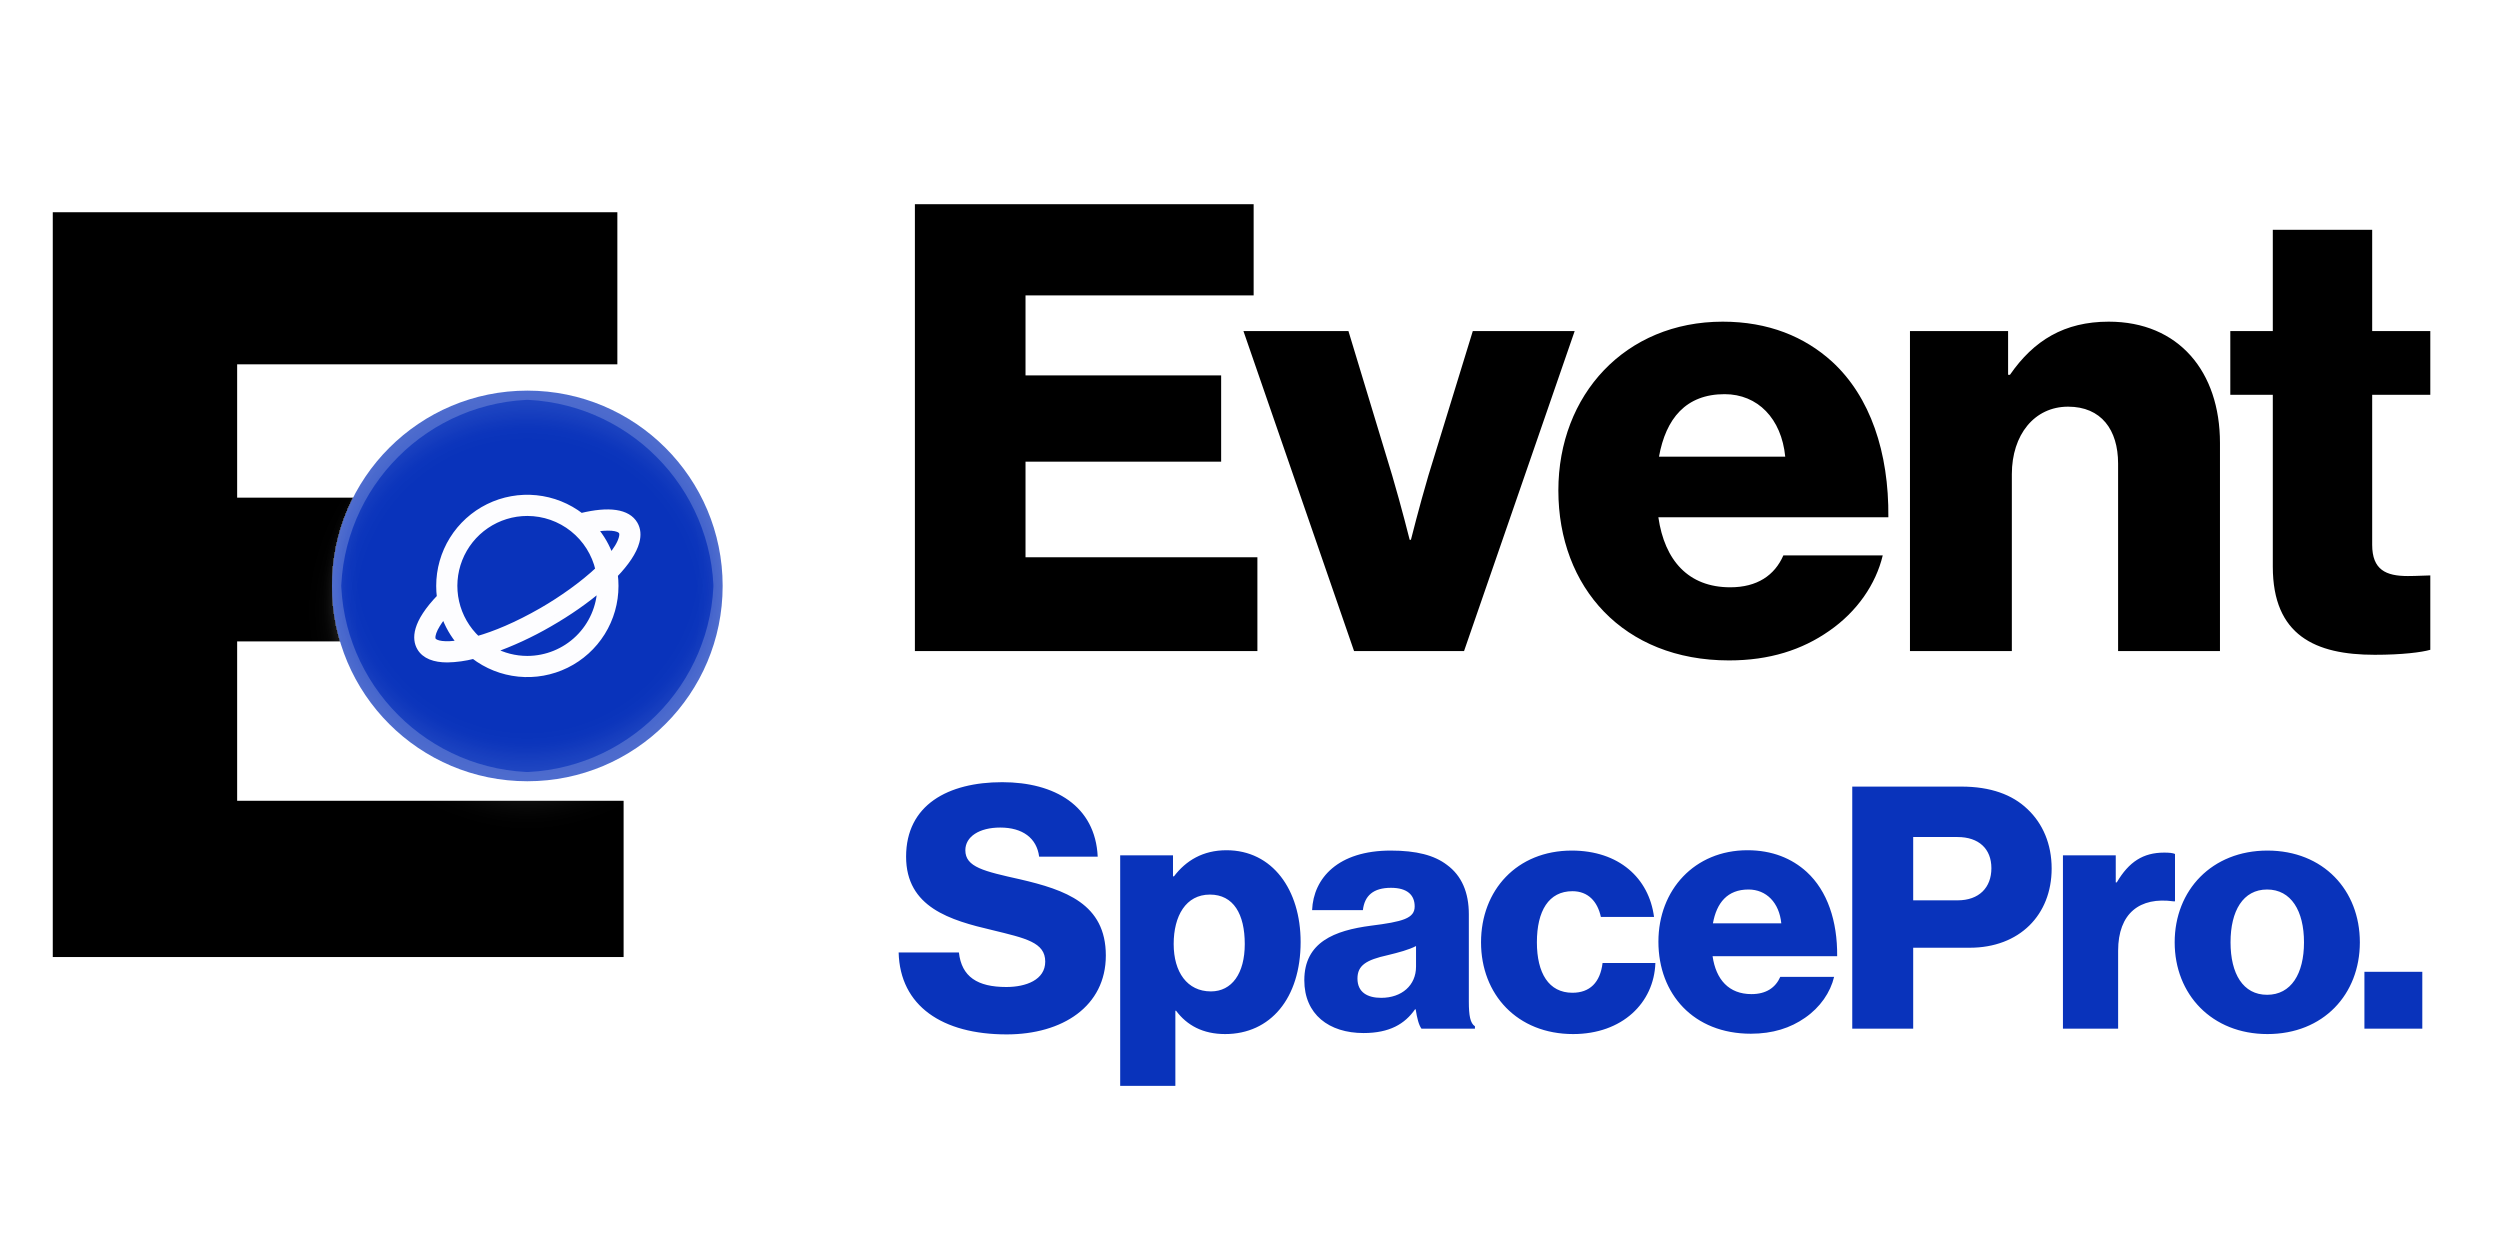
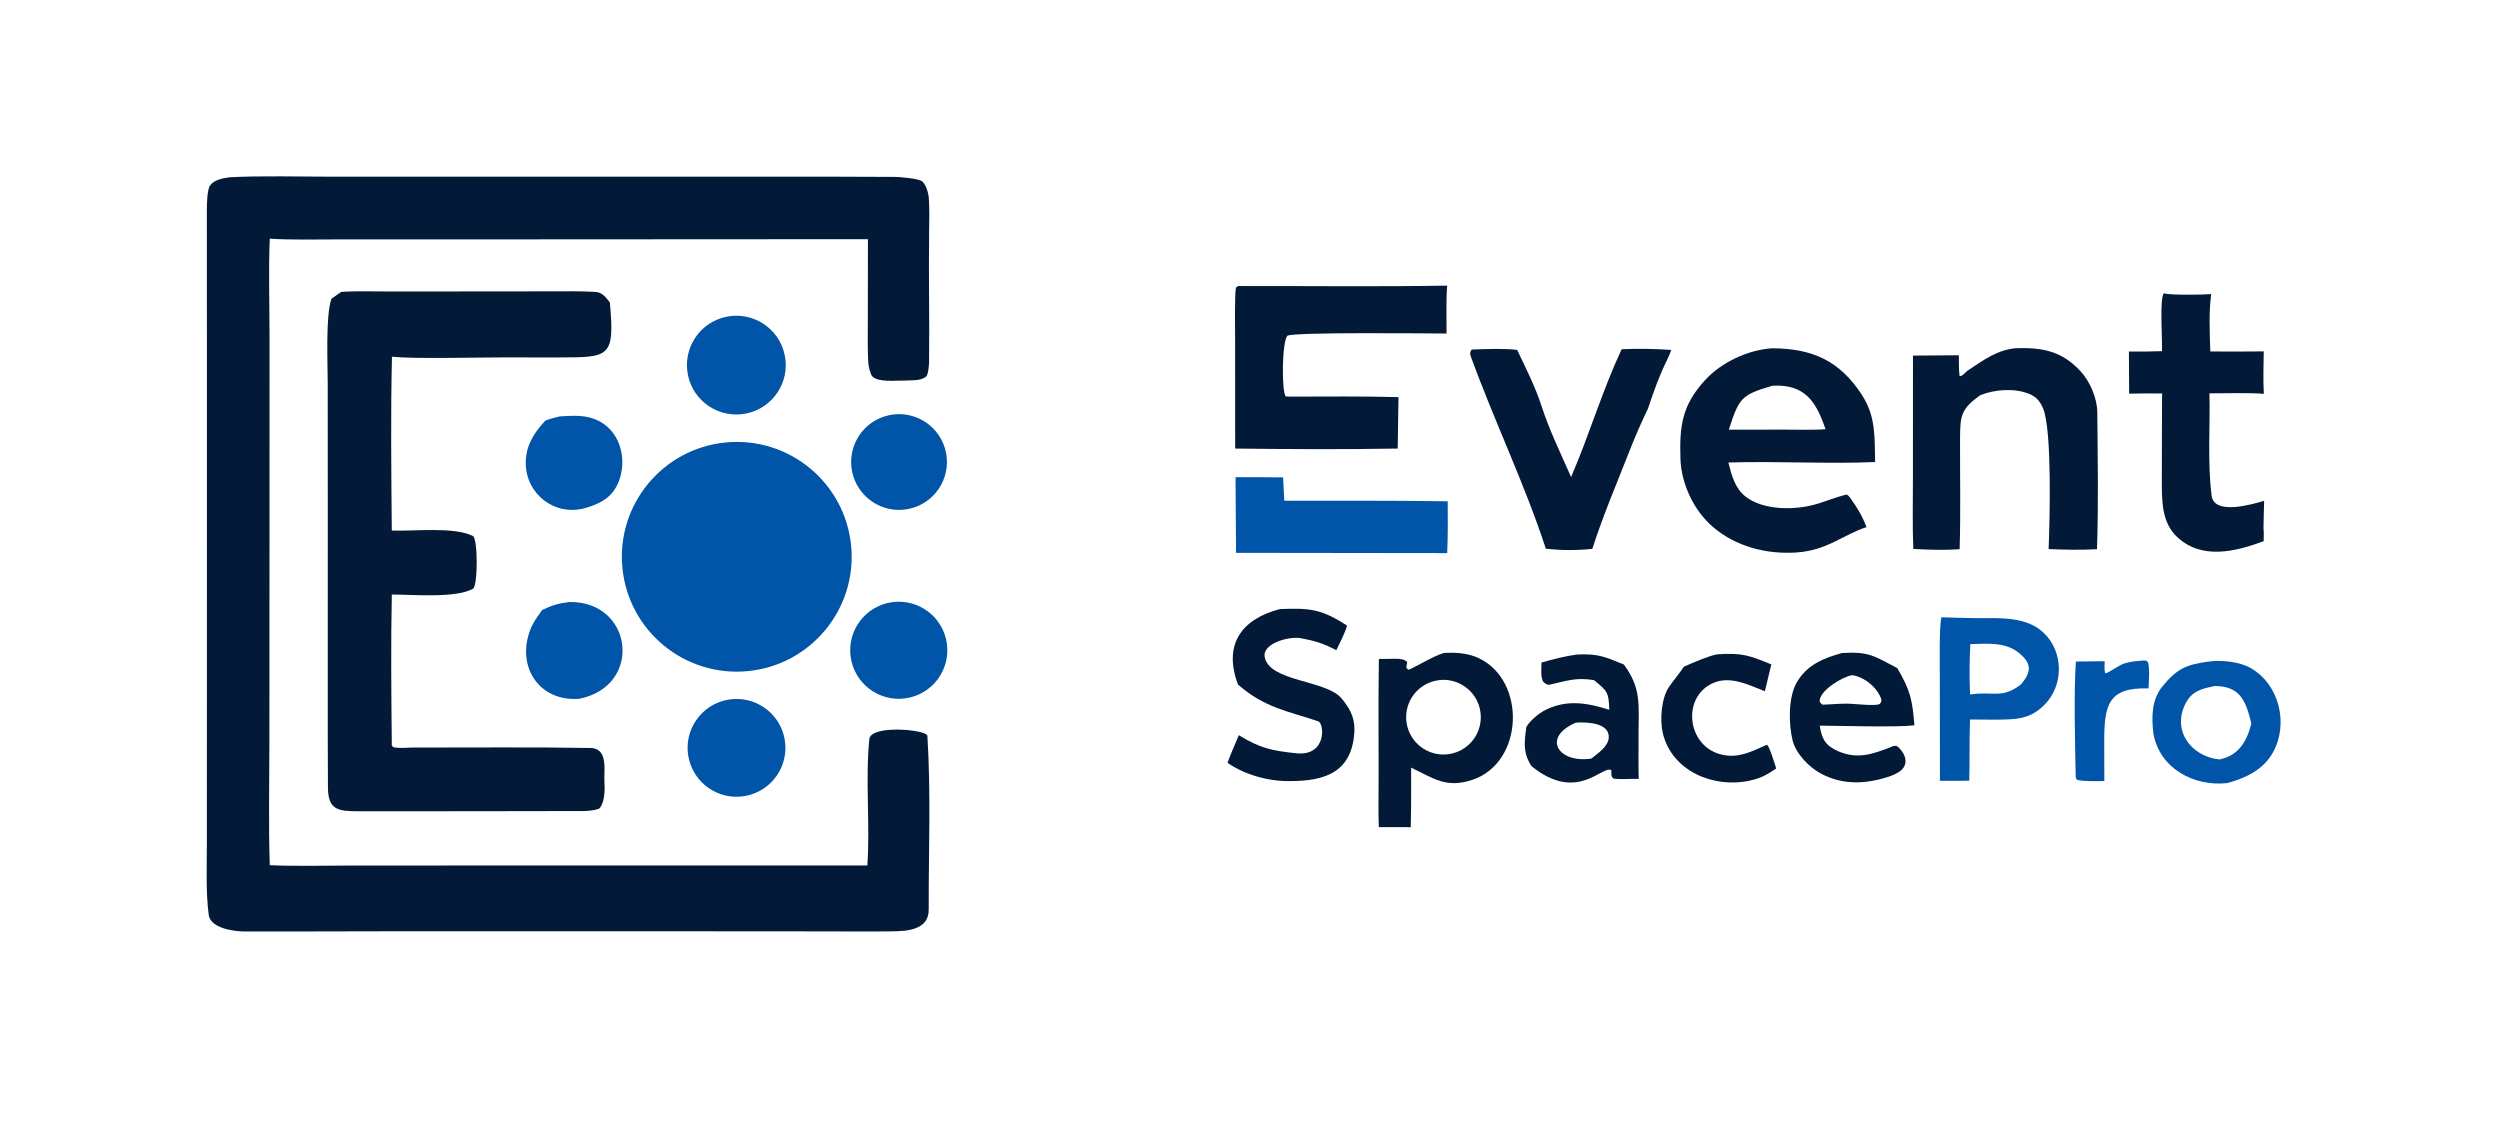
- <svg xmlns="http://www.w3.org/2000/svg" width="384" height="192" viewBox="0 0 384 192" fill="none">
-   <path d="M8.106 147V32.6H94.826V55.96H36.426V76.44H86.506V98.52H36.426V123H95.786V147H8.106Z" fill="black" />
-   <g filter="url(#filter0_ddiii_599_139)">
-     <rect x="51" y="60" width="60" height="60" rx="30" fill="#0933BB" />
-     <path d="M97.469 80.533C96.393 78.678 93.554 78.261 89.242 79.315C87.246 77.772 84.857 76.819 82.347 76.565C79.836 76.312 77.305 76.767 75.04 77.88C72.776 78.993 70.869 80.719 69.536 82.861C68.203 85.003 67.498 87.477 67.5 90C67.5 90.579 67.537 91.157 67.61 91.731C63.716 95.766 63.772 98.156 64.533 99.467C65.25 100.71 66.746 101.25 68.715 101.25C70.082 101.222 71.441 101.033 72.764 100.687C74.76 102.229 77.149 103.181 79.658 103.433C82.168 103.686 84.698 103.23 86.962 102.117C89.226 101.004 91.132 99.279 92.465 97.137C93.797 94.995 94.502 92.522 94.5 90C94.5 89.424 94.464 88.849 94.392 88.277C96.15 86.449 97.32 84.713 97.718 83.226C97.992 82.197 97.909 81.291 97.469 80.533ZM81 78.75C83.548 78.753 86.02 79.619 88.012 81.208C90.004 82.796 91.399 85.013 91.969 87.497C89.57 89.755 86.323 92.071 83.24 93.843C79.366 96.067 76.005 97.453 73.325 98.213C71.674 96.673 70.525 94.672 70.027 92.47C69.529 90.268 69.706 87.967 70.534 85.867C71.362 83.767 72.804 81.965 74.67 80.696C76.537 79.426 78.743 78.748 81 78.75ZM66.479 98.338C66.274 97.985 66.388 97.32 66.791 96.51C67.19 95.751 67.676 95.04 68.238 94.393C68.796 96.008 69.655 97.503 70.769 98.797C68.344 99.205 66.831 98.945 66.479 98.338ZM81 101.25C79.103 101.252 77.237 100.771 75.578 99.852C78.624 98.775 81.563 97.416 84.357 95.794C87.391 94.051 90.077 92.163 92.242 90.298C92.161 93.228 90.942 96.01 88.843 98.055C86.744 100.1 83.93 101.246 81 101.25ZM95.543 82.644C95.304 83.531 94.673 84.546 93.767 85.615C93.211 83.998 92.352 82.502 91.236 81.207C93.234 80.876 95.085 80.901 95.525 81.662C95.652 81.883 95.659 82.214 95.543 82.644Z" fill="#FDFDFF" stroke="#FDFDFF" />
-   </g>
-   <path d="M140.528 100V31.36H192.56V45.376H157.52V57.664H187.568V70.912H157.52V85.6H193.136V100H140.528ZM207.983 100L190.991 50.848H207.119L213.839 73.024C215.279 77.92 216.527 82.912 216.527 82.912H216.719C216.719 82.912 217.967 77.92 219.407 73.024L226.223 50.848H241.871L224.879 100H207.983ZM265.572 101.44C249.348 101.44 239.364 90.208 239.364 75.328C239.364 60.64 249.636 49.408 264.612 49.408C271.62 49.408 277.188 51.712 281.412 55.552C287.268 60.928 290.148 69.472 290.052 79.456H254.724C255.684 86.08 259.332 90.208 265.764 90.208C269.892 90.208 272.58 88.384 273.924 85.312H289.188C288.132 89.728 285.252 93.952 280.932 96.928C276.804 99.808 271.812 101.44 265.572 101.44ZM254.82 70.144H274.212C273.636 64.288 269.988 60.544 264.9 60.544C258.948 60.544 255.876 64.288 254.82 70.144ZM293.371 100V50.848H308.443V57.568H308.731C312.379 52.288 317.083 49.408 323.899 49.408C334.651 49.408 340.987 57.088 340.987 68.032V100H325.339V71.2C325.339 66.016 322.747 62.464 317.659 62.464C312.475 62.464 309.019 66.784 309.019 72.832V100H293.371ZM364.751 100.576C355.631 100.576 349.103 97.6 349.103 87.04V60.64H342.575V50.848H349.103V35.296H364.367V50.848H373.295V60.64H364.367V83.68C364.367 87.52 366.479 88.48 369.839 88.48C371.183 88.48 372.719 88.384 373.295 88.384V99.808C371.951 100.192 368.975 100.576 364.751 100.576Z" fill="black" />
-   <path d="M154.62 158.884C144.74 158.884 138.24 154.516 138.032 146.3H147.288C147.704 150.044 150.148 151.604 154.568 151.604C157.584 151.604 160.548 150.512 160.548 147.704C160.548 144.74 157.532 144.116 152.436 142.868C145.988 141.36 139.176 139.384 139.176 131.584C139.176 123.628 145.624 120.144 153.944 120.144C162.004 120.144 168.244 123.784 168.608 131.584H159.612C159.248 128.724 157.064 127.112 153.632 127.112C150.408 127.112 148.276 128.516 148.276 130.596C148.276 133.196 151.136 133.82 156.7 135.068C163.616 136.68 169.856 138.812 169.856 146.768C169.856 154.568 163.2 158.884 154.62 158.884ZM172.06 166.788V131.376H180.172V134.6H180.328C182.148 132.208 184.748 130.596 188.388 130.596C195.46 130.596 199.776 136.68 199.776 144.688C199.776 153.32 195.148 158.832 188.18 158.832C184.748 158.832 182.304 157.48 180.64 155.244H180.536V166.788H172.06ZM185.996 152.28C189.22 152.28 191.196 149.524 191.196 145C191.196 140.424 189.48 137.408 185.84 137.408C182.148 137.408 180.276 140.684 180.276 145C180.276 149.316 182.356 152.28 185.996 152.28ZM209.442 158.676C204.138 158.676 200.342 155.816 200.342 150.564C200.342 144.688 205.022 142.92 210.534 142.192C215.526 141.568 217.294 141.048 217.294 139.228C217.294 137.512 216.202 136.368 213.654 136.368C210.95 136.368 209.598 137.564 209.338 139.8H201.538C201.746 134.86 205.542 130.648 213.602 130.648C217.606 130.648 220.31 131.376 222.234 132.832C224.522 134.496 225.614 137.096 225.614 140.424V153.84C225.614 155.972 225.822 157.168 226.55 157.636V158H218.334C217.918 157.428 217.658 156.388 217.45 155.036H217.346C215.786 157.272 213.446 158.676 209.442 158.676ZM212.146 153.268C215.318 153.268 217.502 151.344 217.502 148.484V145.312C216.41 145.884 214.85 146.3 213.134 146.716C209.858 147.444 208.506 148.276 208.506 150.304C208.506 152.436 210.066 153.268 212.146 153.268ZM241.631 158.832C233.051 158.832 227.487 152.748 227.487 144.74C227.487 136.732 232.999 130.648 241.423 130.648C248.651 130.648 253.279 134.86 254.059 140.84H245.895C245.375 138.448 243.919 136.888 241.527 136.888C237.887 136.888 236.067 139.904 236.067 144.74C236.067 149.472 237.887 152.488 241.527 152.488C244.179 152.488 245.791 150.928 246.155 147.912H254.267C254.059 154.048 249.171 158.832 241.631 158.832ZM268.928 158.78C260.14 158.78 254.732 152.696 254.732 144.636C254.732 136.68 260.296 130.596 268.408 130.596C272.204 130.596 275.22 131.844 277.508 133.924C280.68 136.836 282.24 141.464 282.188 146.872H263.052C263.572 150.46 265.548 152.696 269.032 152.696C271.268 152.696 272.724 151.708 273.452 150.044H281.72C281.148 152.436 279.588 154.724 277.248 156.336C275.012 157.896 272.308 158.78 268.928 158.78ZM263.104 141.828H273.608C273.296 138.656 271.32 136.628 268.564 136.628C265.34 136.628 263.676 138.656 263.104 141.828ZM284.506 158V120.82H301.25C305.774 120.82 309.102 122.068 311.39 124.252C313.782 126.488 315.134 129.66 315.134 133.404C315.134 140.528 310.194 145.572 302.55 145.572H293.866V158H284.506ZM293.866 138.292H300.678C304.006 138.292 305.878 136.316 305.878 133.352C305.878 130.388 303.954 128.568 300.678 128.568H293.866V138.292ZM316.868 158V131.376H324.98V135.536H325.136C327.008 132.364 329.192 130.96 332.416 130.96C333.196 130.96 333.716 131.012 334.08 131.168V138.448H333.872C328.672 137.72 325.344 140.268 325.344 146.04V158H316.868ZM348.226 152.8C351.918 152.8 353.894 149.576 353.894 144.74C353.894 139.904 351.918 136.628 348.226 136.628C344.534 136.628 342.61 139.904 342.61 144.74C342.61 149.576 344.534 152.8 348.226 152.8ZM348.278 158.832C339.75 158.832 334.03 152.748 334.03 144.74C334.03 136.732 339.75 130.648 348.278 130.648C356.858 130.648 362.474 136.732 362.474 144.74C362.474 152.748 356.858 158.832 348.278 158.832ZM363.174 158V149.264H372.066V158H363.174Z" fill="#0933BB" />
-   <defs>
-     <filter id="filter0_ddiii_599_139" x="47.25" y="56.25" width="67.5" height="71.25" filterUnits="userSpaceOnUse" color-interpolation-filters="sRGB">
-       <feFlood flood-opacity="0" result="BackgroundImageFix" />
-       <feColorMatrix in="SourceAlpha" type="matrix" values="0 0 0 0 0 0 0 0 0 0 0 0 0 0 0 0 0 0 127 0" result="hardAlpha" />
-       <feMorphology radius="1.25" operator="erode" in="SourceAlpha" result="effect1_dropShadow_599_139" />
-       <feOffset dy="3.75" />
-       <feGaussianBlur stdDeviation="2.5" />
-       <feComposite in2="hardAlpha" operator="out" />
-       <feColorMatrix type="matrix" values="0 0 0 0 1 0 0 0 0 1 0 0 0 0 1 0 0 0 0.141 0" />
-       <feBlend mode="normal" in2="BackgroundImageFix" result="effect1_dropShadow_599_139" />
-       <feColorMatrix in="SourceAlpha" type="matrix" values="0 0 0 0 0 0 0 0 0 0 0 0 0 0 0 0 0 0 127 0" result="hardAlpha" />
-       <feOffset dy="1.25" />
-       <feGaussianBlur stdDeviation="0.625" />
-       <feComposite in2="hardAlpha" operator="out" />
-       <feColorMatrix type="matrix" values="0 0 0 0 1 0 0 0 0 1 0 0 0 0 1 0 0 0 0.078 0" />
-       <feBlend mode="normal" in2="effect1_dropShadow_599_139" result="effect2_dropShadow_599_139" />
-       <feBlend mode="normal" in="SourceGraphic" in2="effect2_dropShadow_599_139" result="shape" />
-       <feColorMatrix in="SourceAlpha" type="matrix" values="0 0 0 0 0 0 0 0 0 0 0 0 0 0 0 0 0 0 127 0" result="hardAlpha" />
-       <feOffset dy="-3.75" />
-       <feGaussianBlur stdDeviation="1.875" />
-       <feComposite in2="hardAlpha" operator="arithmetic" k2="-1" k3="1" />
-       <feColorMatrix type="matrix" values="0 0 0 0 1 0 0 0 0 1 0 0 0 0 1 0 0 0 0.1 0" />
-       <feBlend mode="normal" in2="shape" result="effect3_innerShadow_599_139" />
-       <feColorMatrix in="SourceAlpha" type="matrix" values="0 0 0 0 0 0 0 0 0 0 0 0 0 0 0 0 0 0 127 0" result="hardAlpha" />
-       <feOffset dy="3.75" />
-       <feGaussianBlur stdDeviation="1.875" />
-       <feComposite in2="hardAlpha" operator="arithmetic" k2="-1" k3="1" />
-       <feColorMatrix type="matrix" values="0 0 0 0 1 0 0 0 0 1 0 0 0 0 1 0 0 0 0.1 0" />
-       <feBlend mode="normal" in2="effect3_innerShadow_599_139" result="effect4_innerShadow_599_139" />
-       <feColorMatrix in="SourceAlpha" type="matrix" values="0 0 0 0 0 0 0 0 0 0 0 0 0 0 0 0 0 0 127 0" result="hardAlpha" />
-       <feMorphology radius="1.25" operator="erode" in="SourceAlpha" result="effect5_innerShadow_599_139" />
-       <feOffset />
-       <feComposite in2="hardAlpha" operator="arithmetic" k2="-1" k3="1" />
-       <feColorMatrix type="matrix" values="0 0 0 0 1 0 0 0 0 1 0 0 0 0 1 0 0 0 0.2 0" />
-       <feBlend mode="normal" in2="effect4_innerShadow_599_139" result="effect5_innerShadow_599_139" />
-     </filter>
-   </defs>
+ <svg xmlns="http://www.w3.org/2000/svg" width="740" height="337" viewBox="0 0 740 337">
+   <path fill="#021a37" d="M67.866 52.483c9.058-.515 21.323-.181 30.554-.182l55.489-.003 73.152.005c12.589.002 25.233-.04 37.83.06 1.551.012 6.61.457 7.98 1.228 1.295 1.05 1.982 3.67 2.076 5.204.197 3.241.123 6.545.076 9.785-.184 12.894.146 25.791-.02 38.683-.011.89-.244 3.676-.889 4.216-1.576 1.318-4.285 1.057-6.229 1.162-2.527-.066-7.747.629-9.622-1.177-.66-.635-1.194-3.125-1.249-4.05-.246-4.115-.142-8.506-.139-12.643l.031-23.975-117.892.068-38.177-.005c-6.177-.007-15.047.216-20.982-.217-.403 8.788-.07 20.106-.071 29.077l-.012 56.284-.03 63.777c-.008 11.668-.289 24.753.115 36.312 7.632.356 17.072.115 24.847.098l152.032-.012c.847-12.294-.638-25.141.586-37.401.437-4.375 17.069-2.788 17.182-.998 1.078 17.009.342 34.38.395 51.465.018 6.008-6.286 6.378-10.828 6.436-6.868.088-13.76.016-20.63.008l-41.321-.03-88.634.005c-13.733-.007-27.464.101-41.196.049-3.121-.012-9.989-.969-10.505-4.88-.908-6.884-.55-14.384-.549-21.363l.005-40.247.007-98.396c-.003-16.236-.042-32.483-.023-48.718.002-1.532.075-5.95.943-7.181 1.223-1.735 3.75-2.156 5.698-2.444" />
+   <path fill="#021a37" d="M100.977 86.415c3.582-.314 9.862-.143 13.628-.144l24.963-.008 23.494-.025c4.33-.002 8.862-.094 13.182.169 2.059.125 3.076 1.603 4.278 3.115 1.471 16.355-.027 16.26-15.335 16.279l-17.384-.002c-7.836-.006-24.55.477-31.784-.206-.396 16.702-.195 34.689-.047 51.448 6.714.255 18.168-1.206 23.987 1.597 1.532.738 1.51 14.772.047 15.62-4.977 2.888-18.079 1.719-24.026 1.725-.305 14.309-.152 29.74-.011 44.078-.021.727-.09.442.398 1.093 2.028.431 3.937.119 5.993.121 17.619.023 35.313-.174 52.921.135 4.8.594 3.405 6.824 3.634 10.14.17 2.465.045 6.188-1.56 7.81-1.503.549-3.231.701-4.825.708-21.972.095-44.071.032-66.029.065-6.347.01-9.384-.25-9.43-7.022-.066-9.69-.056-19.605-.055-29.261l.006-53.763-.02-36.642c-.004-5.766-.654-20.128 1.103-25.015z" />
+   <path fill="#0155a8" d="M214.812 130.969c18.697-1.805 35.317 11.883 37.123 30.573s-11.888 35.305-30.585 37.11c-18.696 1.804-35.316-11.884-37.121-30.574-1.806-18.689 11.887-35.303 30.583-37.109" />
+   <path fill="#021a37" d="M524.514 103.089c11.825.06 19.971 3.572 26.617 13.81 4.133 6.367 3.751 12.546 3.904 19.864-13.89.611-29.3-.315-43.435.143.919 3.619 1.889 7.544 5 10.015 5.335 4.239 14.771 4.13 21.04 2.299 2.61-.762 5.995-2.129 8.689-2.783.595-.145.951.496 1.374.989 2.197 3.11 3.41 5.06 4.777 8.601-7.011 2.297-11.631 6.901-20.76 7.51-8.871.591-17.953-1.762-24.744-7.605-5.633-4.846-9.345-12.781-9.566-20.163-.293-9.768.476-15.758 7.221-23.184 4.875-5.368 12.765-9.017 19.883-9.496m-12.776 24.101 16.343-.026c3.287.002 9.212.158 12.274-.13-2.743-8.029-6.01-13.398-15.706-12.858-9.388 2.736-9.921 3.761-12.911 13.014" />
+   <path fill="#021a37" d="M596.768 103.062c7.715-.229 13.468.811 18.963 6.714 2.832 2.952 5.034 8.053 5.068 12.227.107 13.334.385 27.265-.09 40.565-5.023.259-9.315.158-14.322-.044.343-8.207 1.052-35.069-1.61-41.57-.838-2.046-1.999-3.485-4.074-4.34-4.37-1.801-10.235-1.371-14.551.36-5.751 4.126-5.946 6.098-5.972 12.967-.043 10.85.198 21.79-.127 32.628-4.655.328-9.066.169-13.709-.082-.288-6.62-.122-14.278-.121-20.976l.017-36.254 13.585-.101c.003 2.059-.044 4.101.201 6.145.786.22 1.753-1.195 2.505-1.685 4.656-3.038 8.564-6.072 14.237-6.554" />
+   <path fill="#021a37" d="M366.5 84.665c20.492-.043 41.445.223 61.874-.12-.355 3.904-.191 10.093-.191 14.18-5.826-.028-45.096-.457-47.116.647-1.61 1.831-1.75 16.214-.509 17.961l1.276.066c10.617-.011 21.529-.138 32.117.15l-.232 15.224c-15.779.279-32.333.195-48.109-.001l-.02-32.583c-.001-2.943-.169-12.864.241-15.073z" />
+   <path fill="#021a37" d="M480.005 103.374c4.837-.237 9.849-.128 14.681.203a22 22 0 0 1-1.107 2.687c-2.358 4.774-4.088 9.565-5.749 14.612-1.98 4.11-3.84 8.365-5.499 12.612-3.835 9.817-7.773 18.908-10.999 28.97-4.717.496-9.051.464-13.755-.019-6.236-19.12-15.337-37.967-22.21-56.912-.344-.946-.24-1.269.226-2.058 3.912-.149 9.682-.377 13.491.098 2.517 5.33 5.376 10.945 7.186 16.543 2.36 7.3 5.69 14.085 8.774 21.088 5.57-12.919 9.072-25.188 14.961-37.824" />
+   <path fill="#021a37" d="M640.474 86.839c2.132.549 11.549.43 14.047.204-.746 5.218-.439 11.69-.27 16.99 5.292.059 10.528.023 15.819-.024-.091 4.326-.183 8.242.022 12.565-4.359-.357-11.529-.144-16.095-.145.235 9.87-.608 20.575.645 30.287.757 5.866 11.907 2.616 15.547 1.512-.1 2.693-.136 5.432-.196 8.13.134 1.104.072 2.676.06 3.828-8.212 3.074-18.325 5.622-25.619-1.235-4.607-4.331-4.523-10.725-4.529-16.598-.01-8.608.036-17.261.07-25.891a326 326 0 0 0-9.745.061l-.075-12.468c3.364.039 6.445-.01 9.797-.108.125-3.432-.751-15.441.522-17.108" />
+   <path fill="#021a37" d="M427.373 193.276c3.567-.202 7.156.022 10.367 1.548 14.091 6.7 13.306 30.788-1.78 35.959-7.855 2.693-11.634-.405-18.267-3.563l.012 5.759c.032 3.937-.063 7.925-.122 11.865l-9.448-.02c-.087-2.076-.12-4.148-.101-6.225.135-14.504-.134-29.044.109-43.542l4.887-.057c1.343-.005 2.581.057 3.509.979l-.28 1.61.557.653c1.019-.083 7.265-4.027 10.557-4.966m1.3 29.975a11.047 11.047 0 0 0 8.514-15.841 11.05 11.05 0 0 0-11.309-6.08c-6.057.77-10.343 6.303-9.571 12.358s6.309 10.337 12.366 9.563" />
+   <path fill="#0155a8" d="M574.668 182.717c2.508.112 5.045.104 7.511.205 7.446.326 16.859-1.211 22.769 4.404 5.92 5.625 5.952 15.551.209 21.303-4.469 4.476-8.648 4.276-14.359 4.399l-7.673-.054c-.229 6.051-.054 12.072-.226 18.129l-8.673.025-.042-31.006c-.001-3.306-.219-14.931.484-17.405m8.477 22.852c6.952-1.047 9.404 1.413 15.123-3.025 2.969-3.643 3.284-6.02-.619-9.238-4.118-3.395-9.464-2.748-14.449-2.646-.246 5.242-.29 9.639-.055 14.909" />
+   <path fill="#0155a8" d="M653.446 195.866c3.753-.615 9.405-.043 12.752 1.871 8.511 4.868 11.302 16.569 6.58 25.008-2.856 5.103-7.996 7.542-13.474 9.043-9.794 1.118-20.169-4.268-21.932-14.85-.518-4.812-.502-9.778 2.672-13.711 4.167-5.165 6.991-6.478 13.402-7.361m3.523 28.932c5.711-1.168 8.125-5.423 9.435-10.643-1.593-6.443-3.119-11.062-10.853-11.094-3.344.706-6.344 1.285-8.25 4.51-4.802 8.128.987 16.353 9.668 17.227" />
+   <path fill="#0155a8" d="M365.719 141.25c4.645-.046 9.421.032 14.077.052l.354 6.92c16.101.006 32.282-.073 48.376.158.011 5.074.085 10.287-.159 15.342l-62.498-.08z" />
+   <path fill="#021a37" d="M378.861 180.287c8.861-.353 12.283-.029 19.863 4.886-.556 2.148-2.177 5.177-3.18 7.3-3.766-2.031-6.531-2.838-10.531-3.569-3.448-.631-11.425 1.536-10.66 5.578 1.393 7.349 18.145 6.757 22.716 12.213 2.387 2.848 3.86 5.477 3.848 9.288-.415 12.504-8.571 15.242-19.084 15.216-6.222.119-13.387-1.832-18.485-5.413.892-2.515 2.3-5.662 3.34-8.178 6.264 3.882 9.918 4.618 16.986 5.357 9.134.955 8.356-8.856 6.507-9.472-9.293-3.097-15.925-4.043-23.732-10.858-4.409-11.693.875-19.364 12.412-22.348" />
+   <path fill="#021a37" d="M545.3 193.287c7.932-.464 9.483.887 16.292 4.473 3.897 6.583 4.464 9.448 5.075 16.936-5.664.64-21.847.134-28.012.091.542 3.81 1.586 5.883 5.424 7.562 5.739 2.51 10.236.874 15.731-1.259.464-.309.928-.286 1.494-.341.985.545 2.088 2.015 2.457 3.056 1.322 3.741-2.345 5.34-5.037 6.197-6.648 2.117-13.27 2.359-19.573-.941-3.584-1.861-7.57-5.929-8.555-9.946-1.174-4.793-1.306-12.617 1.185-17.015 3.005-5.305 8.005-7.319 13.519-8.813m2.925 15.062c1.685.072 7.059.672 8.128.038.575-.673.419-.347.55-1.266-1.027-3.465-5.054-6.812-8.691-7.272-2.938.495-9.707 4.591-9.604 7.784.317.439.542.958 1.062.944 2.987-.08 5.536-.437 8.555-.228" />
+   <path fill="#021a37" d="M466.903 193.725c6.145-.259 8.149.657 13.765 2.983 5.217 7.026 4.348 12.01 4.348 20.408 0 4.469-.06 8.97.036 13.449-2.625-.112-4.869.237-7.52-.109-.777-.878-.515-1.028-.576-2.519-2.822-1.412-10.122 9.78-23.614-1.138-2.621-3.977-2.116-7.166-1.57-11.566 1.033-1.882 3.778-4.143 5.663-5.078 6.473-3.21 12.45-2.082 18.91-.058-.188-5.224-.515-5.475-4.527-8.779-5.359-.881-8.054.22-13.134 1.347-.782.173-1.376-.421-1.915-.895-.773-1.47-.516-3.921-.484-5.671 3.704-1.006 6.801-1.867 10.618-2.374m4.144 30.811c1.915-1.546 5.025-3.583 5.149-6.252.206-4.436-6.781-4.6-9.754-4.379-10.197 4.388-5.174 12.109 4.605 10.631" />
+   <path fill="#0155a8" d="M215.106 93.736c7.908-1.572 15.597 3.55 17.19 11.452 1.593 7.901-3.512 15.6-11.412 17.213-7.929 1.617-15.664-3.508-17.263-11.437-1.598-7.93 3.548-15.65 11.485-17.228" />
+   <path fill="#0155a8" d="M215.419 207.126c7.875-1.43 15.416 3.798 16.836 11.671 1.421 7.873-3.819 15.405-11.697 16.815-7.863 1.407-15.381-3.819-16.799-11.678s3.8-15.381 11.66-16.808" />
+   <path fill="#0155a8" d="M168.521 178.195c18.84-.334 21.952 24.82 2.946 28.649-11.782.915-18.618-9.354-14.584-20.236.875-2.359 2.144-3.998 3.59-6.047 3.006-1.435 4.76-1.95 8.048-2.366" />
+   <path fill="#0155a8" d="M263.969 178.257c7.889-1.145 15.204 4.346 16.303 12.239s-4.437 15.173-12.339 16.225c-7.837 1.044-15.046-4.435-16.136-12.263-1.09-7.827 4.348-15.066 12.172-16.201" />
+   <path fill="#0155a8" d="M165.723 123.25c4.149-.209 7.825-.607 11.772 1.485 6.737 3.57 8.414 12.78 4.998 19.206-1.996 3.755-5.395 5.332-9.325 6.466-8.942 2.48-17.444-4.122-17.54-13.211-.056-5.285 2.418-9.055 5.79-12.695 1.501-.586 2.754-.869 4.305-1.251" />
+   <path fill="#0155a8" d="M261.953 123.213c7.511-2.306 15.466 1.934 17.736 9.453 2.27 7.52-2.011 15.451-9.544 17.683-7.481 2.216-15.347-2.027-17.602-9.494-2.254-7.467 1.952-15.351 9.41-17.642" />
+   <path fill="#021a37" d="M508.271 193.683c7.28-.508 9.546.299 16.039 2.982l-1.908 7.951c-4.782-1.869-10.142-4.655-15.225-2.475-9.095 3.902-7.999 17.498 1.048 20.804 5.466 1.997 9.928-.314 14.744-2.501l.104.035c.784.684 2.245 5.661 2.689 7.002-2.868 1.861-4.239 2.776-7.752 3.564-10.666 2.39-23.106-2.727-25.817-14.018-.917-3.818-.439-10.343 1.775-13.617 1.346-1.99 3.052-3.951 4.464-6.064 2.346-1.06 7.481-3.279 9.839-3.663" />
+   <path fill="#0155a8" d="M633.982 195.548c1.317-.028 1.033-.228 1.828.473.559 2.065.24 5.499.167 7.748-12.142-.405-13.12 5.114-13.125 15.896-.001 3.781.02 7.736.032 11.531-2.032-.009-6.137.182-8.056-.375-.219-.064-.303-.514-.412-.811-.196-8.992-.6-25.478.048-34.194l8.531-.097c-.053 1.322-.139 2.233.102 3.535.818.228 4.078-2.441 5.805-2.906 2.117-.57 2.923-.612 5.08-.8" />
</svg>
